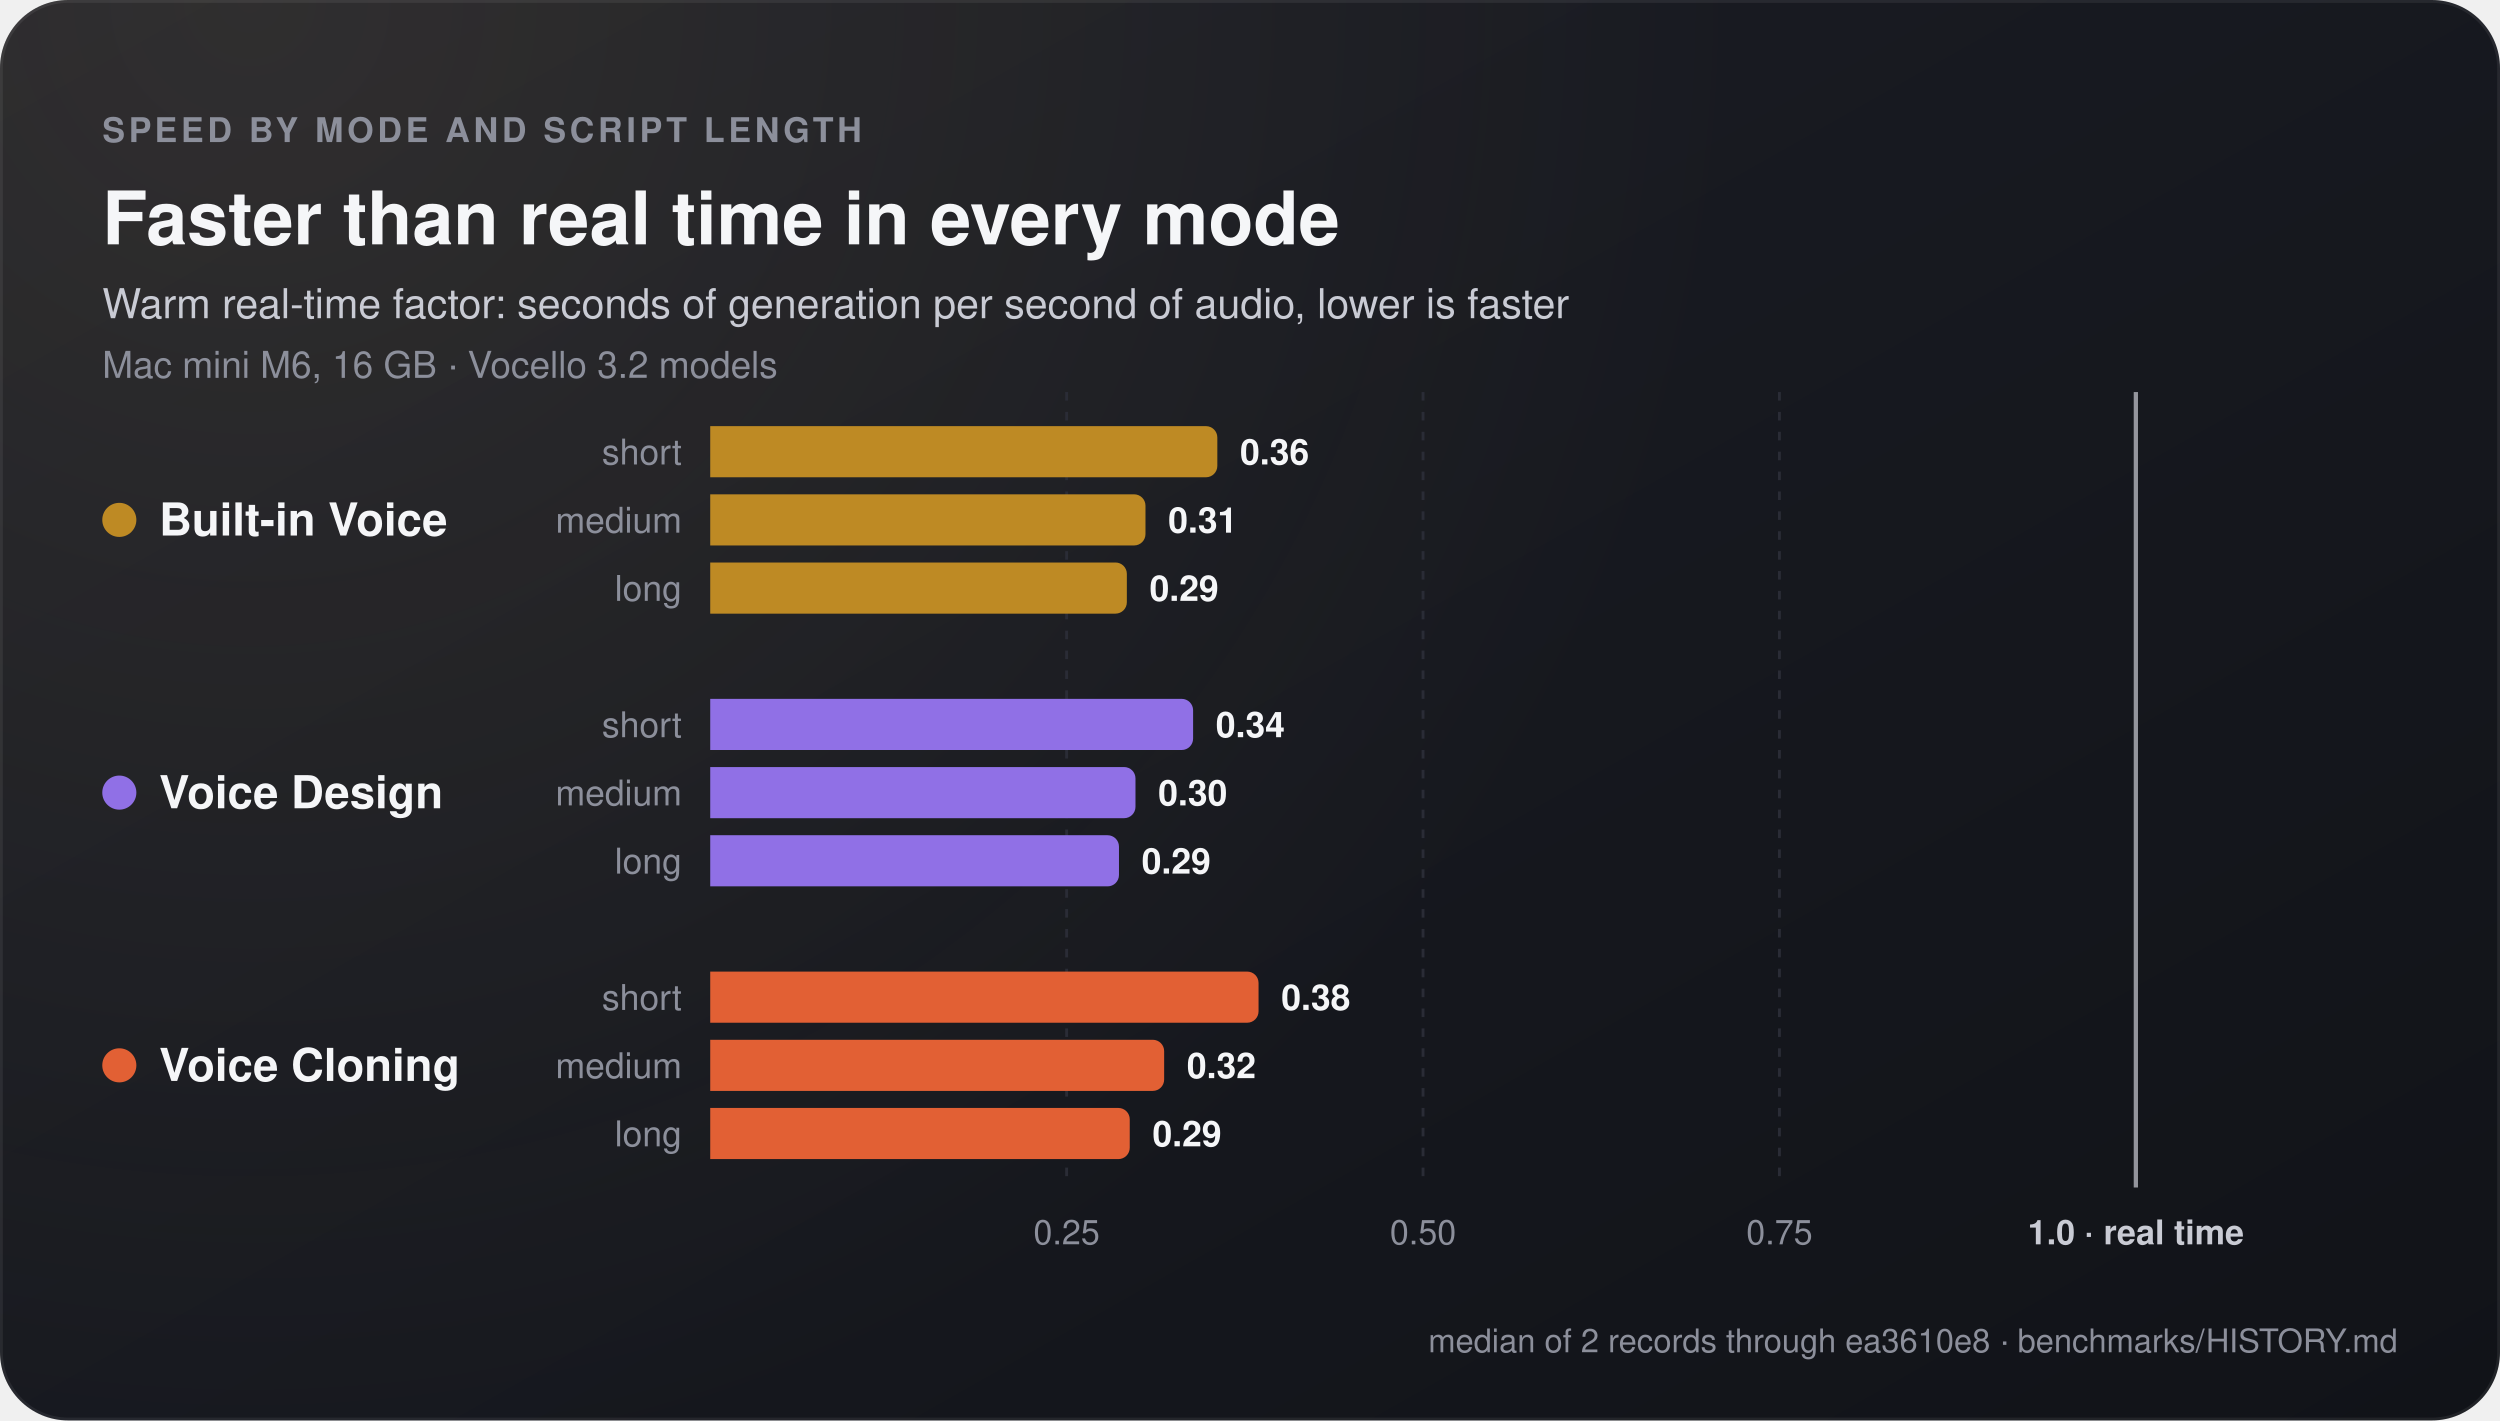
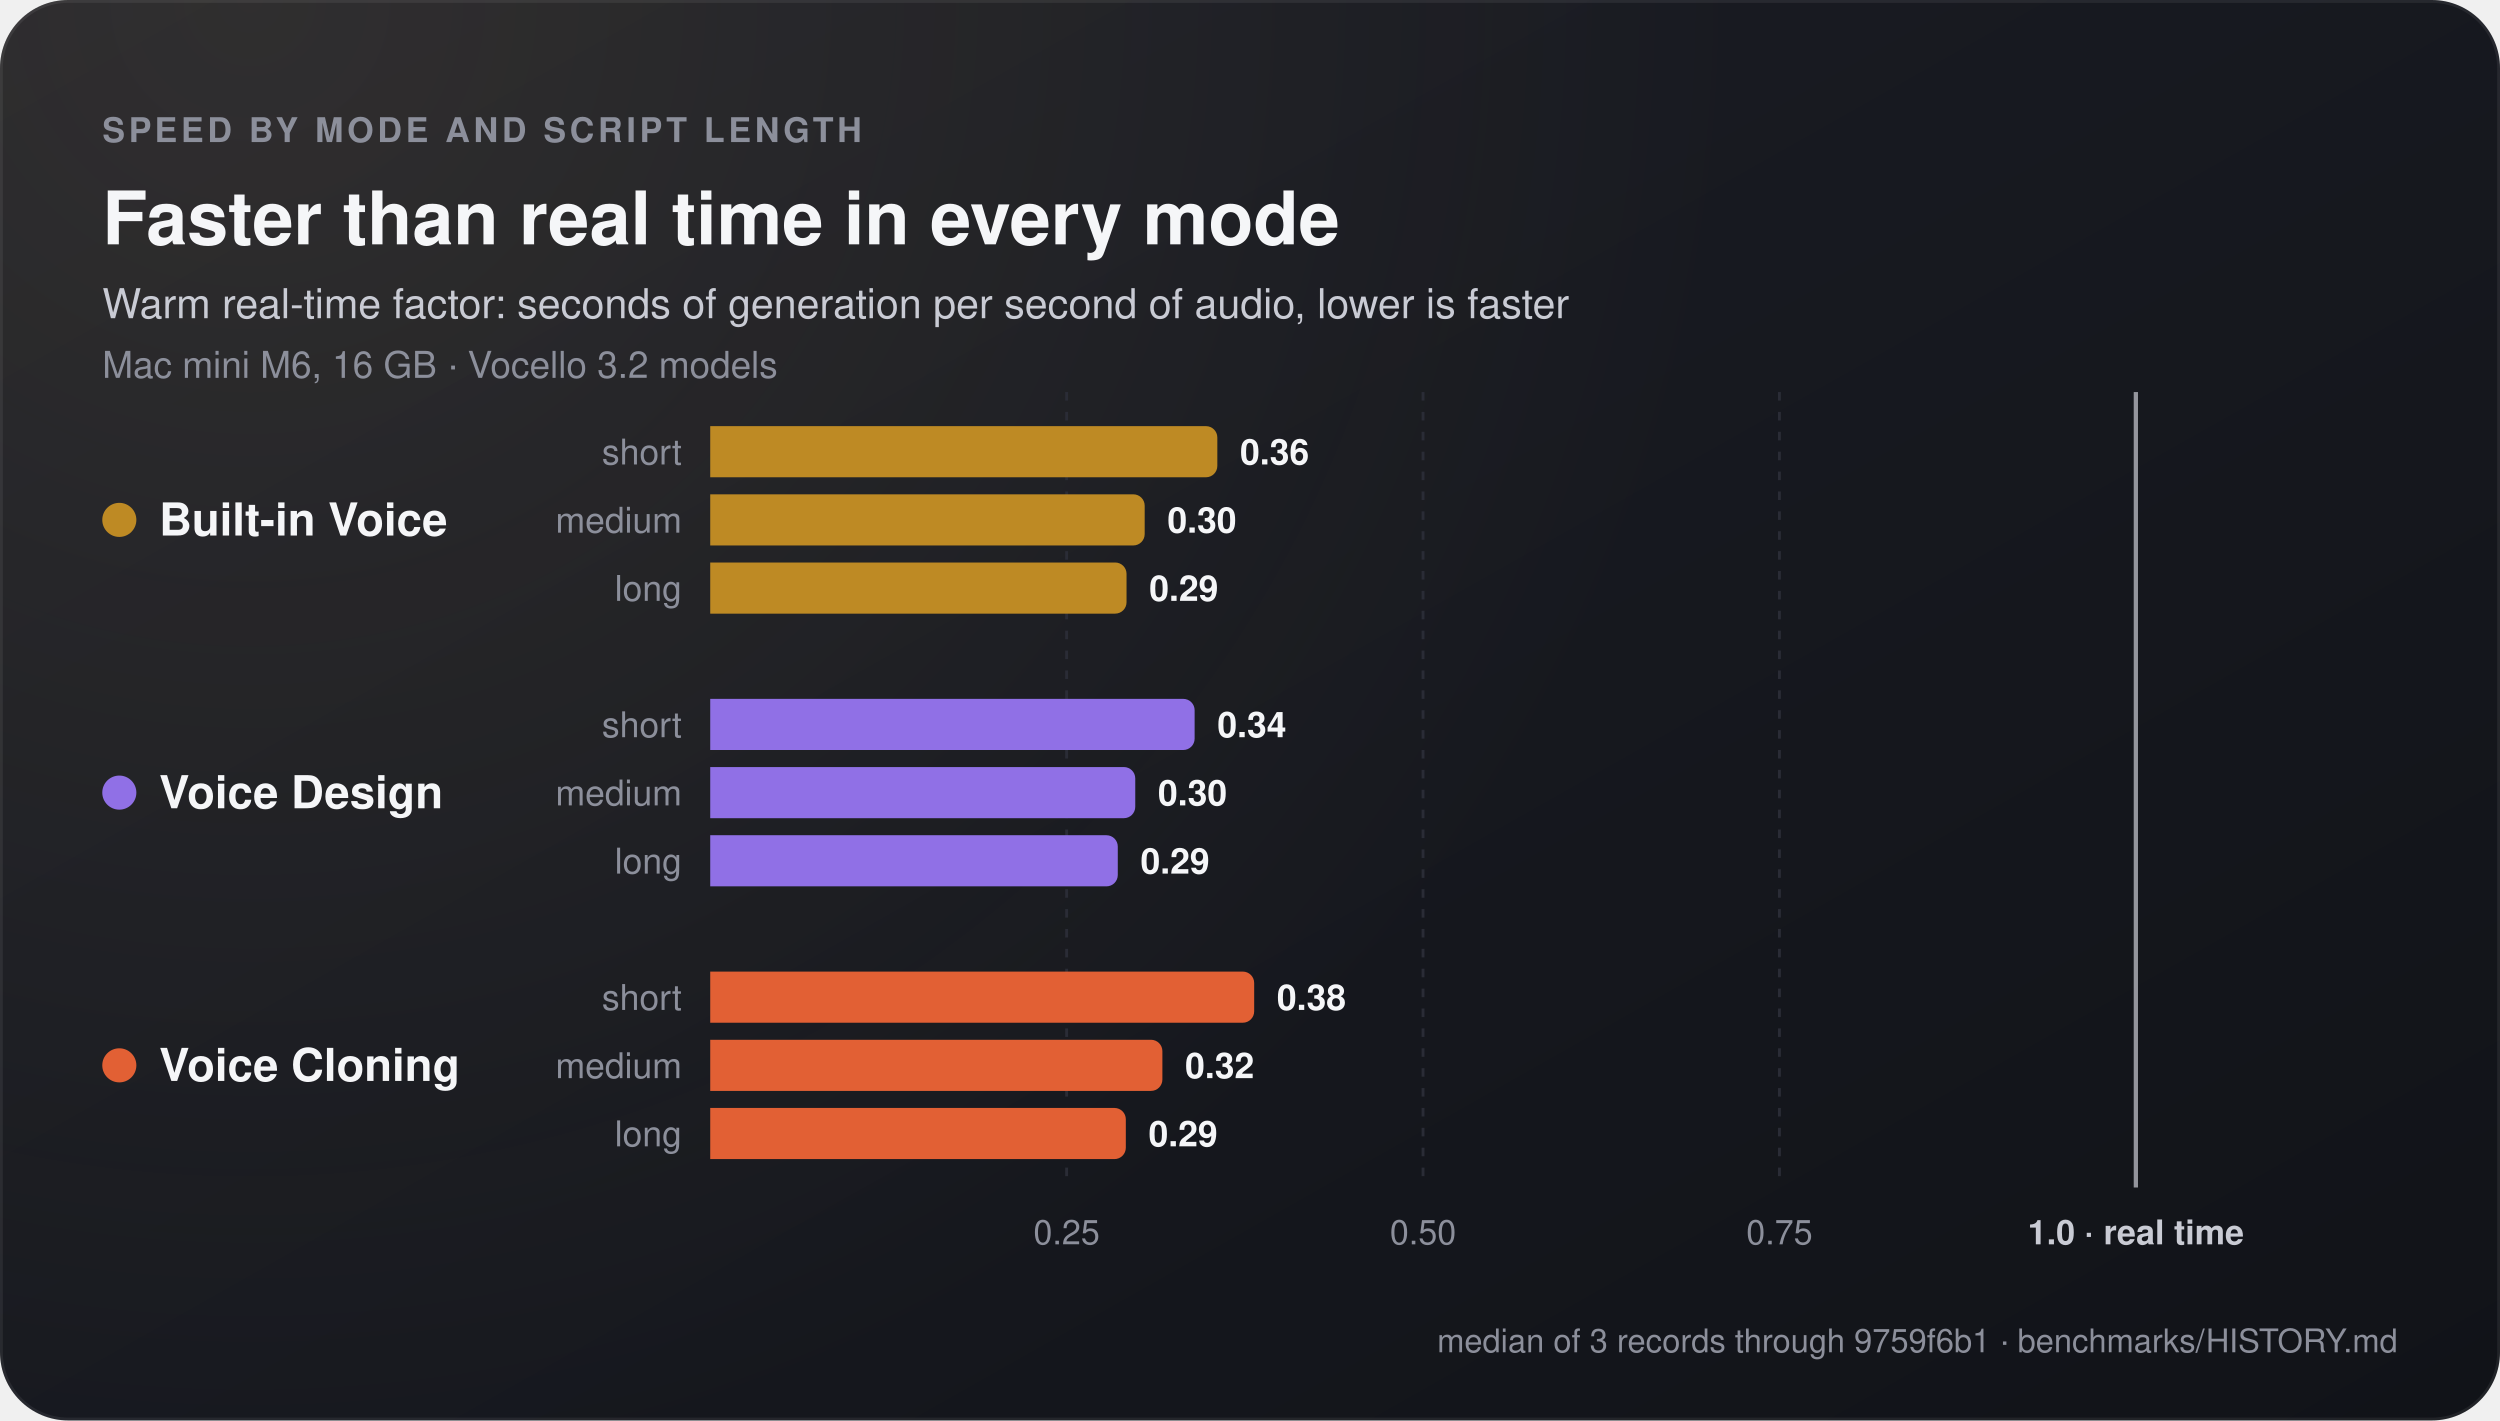
<svg xmlns="http://www.w3.org/2000/svg" width="880" height="500" viewBox="0 0 880 500" role="img" aria-labelledby="title desc">
  <defs>
    <linearGradient id="canvas" x1="0" y1="0" x2="1" y2="1">
      <stop offset="0" stop-color="#1C1E26" />
      <stop offset="1" stop-color="#111318" />
    </linearGradient>
    <radialGradient id="glow0" cx="88" cy="0" r="528" gradientUnits="userSpaceOnUse">
      <stop offset="0" stop-color="#EDCC8A" stop-opacity="0.1" />
      <stop offset="1" stop-color="#EDCC8A" stop-opacity="0" />
    </radialGradient>
  </defs>
  <rect width="880" height="500" rx="24" fill="url(#canvas)" />
  <rect width="880" height="500" rx="24" fill="url(#glow0)" />
  <rect x="0.5" y="0.5" width="879" height="499" rx="23.5" fill="none" stroke="#FFFFFF" stroke-opacity="0.07" />
  <text x="36" y="50" font-family="-apple-system, BlinkMacSystemFont, 'SF Pro Text', 'Segoe UI', Helvetica, Arial, sans-serif" font-size="12" font-weight="600" fill="#8C8F9B" letter-spacing="1.3">SPEED BY MODE AND SCRIPT LENGTH</text>
  <text x="36" y="86" font-family="ui-rounded, 'SF Pro Rounded', -apple-system, BlinkMacSystemFont, 'Segoe UI', Helvetica, Arial, sans-serif" font-size="26" font-weight="600" fill="#F5F6F8">Faster than real time in every mode</text>
  <text x="36" y="112" font-family="-apple-system, BlinkMacSystemFont, 'SF Pro Text', 'Segoe UI', Helvetica, Arial, sans-serif" font-size="14.5" font-weight="400" fill="#C9CBD4">Warm real-time factor: seconds of generation per second of audio, lower is faster</text>
  <text x="36" y="133" font-family="-apple-system, BlinkMacSystemFont, 'SF Pro Text', 'Segoe UI', Helvetica, Arial, sans-serif" font-size="13" font-weight="400" fill="#8C8F9B">Mac mini M6, 16 GB · Vocello 3.2 models</text>
  <line x1="375.45" y1="138" x2="375.45" y2="418" stroke="#2A2C36" stroke-opacity="1" stroke-width="1" stroke-dasharray="3 4" />
  <text x="375.45" y="438" font-family="-apple-system, BlinkMacSystemFont, 'SF Pro Text', 'Segoe UI', Helvetica, Arial, sans-serif" font-size="12" font-weight="400" fill="#8C8F9B" text-anchor="middle">0.25</text>
  <line x1="500.91" y1="138" x2="500.91" y2="418" stroke="#2A2C36" stroke-opacity="1" stroke-width="1" stroke-dasharray="3 4" />
  <text x="500.91" y="438" font-family="-apple-system, BlinkMacSystemFont, 'SF Pro Text', 'Segoe UI', Helvetica, Arial, sans-serif" font-size="12" font-weight="400" fill="#8C8F9B" text-anchor="middle">0.50</text>
  <line x1="626.36" y1="138" x2="626.36" y2="418" stroke="#2A2C36" stroke-opacity="1" stroke-width="1" stroke-dasharray="3 4" />
  <text x="626.36" y="438" font-family="-apple-system, BlinkMacSystemFont, 'SF Pro Text', 'Segoe UI', Helvetica, Arial, sans-serif" font-size="12" font-weight="400" fill="#8C8F9B" text-anchor="middle">0.75</text>
  <line x1="751.82" y1="138" x2="751.82" y2="418" stroke="#C9CBD4" stroke-opacity="0.7" stroke-width="1.5" />
  <text x="751.82" y="438" font-family="-apple-system, BlinkMacSystemFont, 'SF Pro Text', 'Segoe UI', Helvetica, Arial, sans-serif" font-size="12" font-weight="600" fill="#C9CBD4" text-anchor="middle">1.0 · real time</text>
  <circle cx="42" cy="183" r="6" fill="#BE8A24" />
  <text x="56" y="188.5" font-family="ui-rounded, 'SF Pro Rounded', -apple-system, BlinkMacSystemFont, 'Segoe UI', Helvetica, Arial, sans-serif" font-size="16" font-weight="600" fill="#F5F6F8">Built-in Voice</text>
  <text x="240" y="163.5" font-family="-apple-system, BlinkMacSystemFont, 'SF Pro Text', 'Segoe UI', Helvetica, Arial, sans-serif" font-size="12.5" font-weight="400" fill="#8C8F9B" text-anchor="end">short</text>
  <path d="M250 150 h174.5 a4 4 0 0 1 4 4 v10 a4 4 0 0 1 -4 4 h-174.5 z" fill="#BE8A24" />
  <text x="436.5" y="163.5" font-family="-apple-system, BlinkMacSystemFont, 'SF Pro Text', 'Segoe UI', Helvetica, Arial, sans-serif" font-size="12.5" font-weight="600" fill="#F5F6F8">0.36</text>
  <text x="240" y="187.5" font-family="-apple-system, BlinkMacSystemFont, 'SF Pro Text', 'Segoe UI', Helvetica, Arial, sans-serif" font-size="12.5" font-weight="400" fill="#8C8F9B" text-anchor="end">medium</text>
-   <path d="M250 174 h149.21 a4 4 0 0 1 4 4 v10 a4 4 0 0 1 -4 4 h-149.21 z" fill="#BE8A24" />
-   <text x="411.21" y="187.5" font-family="-apple-system, BlinkMacSystemFont, 'SF Pro Text', 'Segoe UI', Helvetica, Arial, sans-serif" font-size="12.5" font-weight="600" fill="#F5F6F8">0.31</text>
+   <path d="M250 174 h148.93 a4 4 0 0 1 4 4 v10 a4 4 0 0 1 -4 4 h-148.93 z" fill="#BE8A24" />
+   <text x="410.93" y="187.5" font-family="-apple-system, BlinkMacSystemFont, 'SF Pro Text', 'Segoe UI', Helvetica, Arial, sans-serif" font-size="12.5" font-weight="600" fill="#F5F6F8">0.30</text>
  <text x="240" y="211.5" font-family="-apple-system, BlinkMacSystemFont, 'SF Pro Text', 'Segoe UI', Helvetica, Arial, sans-serif" font-size="12.5" font-weight="400" fill="#8C8F9B" text-anchor="end">long</text>
-   <path d="M250 198 h142.65 a4 4 0 0 1 4 4 v10 a4 4 0 0 1 -4 4 h-142.65 z" fill="#BE8A24" />
-   <text x="404.65" y="211.5" font-family="-apple-system, BlinkMacSystemFont, 'SF Pro Text', 'Segoe UI', Helvetica, Arial, sans-serif" font-size="12.5" font-weight="600" fill="#F5F6F8">0.29</text>
+   <path d="M250 198 h142.54 a4 4 0 0 1 4 4 v10 a4 4 0 0 1 -4 4 h-142.54 z" fill="#BE8A24" />
+   <text x="404.54" y="211.5" font-family="-apple-system, BlinkMacSystemFont, 'SF Pro Text', 'Segoe UI', Helvetica, Arial, sans-serif" font-size="12.5" font-weight="600" fill="#F5F6F8">0.29</text>
  <circle cx="42" cy="279" r="6" fill="#9070E6" />
  <text x="56" y="284.5" font-family="ui-rounded, 'SF Pro Rounded', -apple-system, BlinkMacSystemFont, 'Segoe UI', Helvetica, Arial, sans-serif" font-size="16" font-weight="600" fill="#F5F6F8">Voice Design</text>
  <text x="240" y="259.5" font-family="-apple-system, BlinkMacSystemFont, 'SF Pro Text', 'Segoe UI', Helvetica, Arial, sans-serif" font-size="12.5" font-weight="400" fill="#8C8F9B" text-anchor="end">short</text>
-   <path d="M250 246 h165.97 a4 4 0 0 1 4 4 v10 a4 4 0 0 1 -4 4 h-165.97 z" fill="#9070E6" />
-   <text x="427.97" y="259.5" font-family="-apple-system, BlinkMacSystemFont, 'SF Pro Text', 'Segoe UI', Helvetica, Arial, sans-serif" font-size="12.5" font-weight="600" fill="#F5F6F8">0.34</text>
+   <path d="M250 246 h166.51 a4 4 0 0 1 4 4 v10 a4 4 0 0 1 -4 4 h-166.51 z" fill="#9070E6" />
+   <text x="428.51" y="259.5" font-family="-apple-system, BlinkMacSystemFont, 'SF Pro Text', 'Segoe UI', Helvetica, Arial, sans-serif" font-size="12.5" font-weight="600" fill="#F5F6F8">0.34</text>
  <text x="240" y="283.5" font-family="-apple-system, BlinkMacSystemFont, 'SF Pro Text', 'Segoe UI', Helvetica, Arial, sans-serif" font-size="12.5" font-weight="400" fill="#8C8F9B" text-anchor="end">medium</text>
-   <path d="M250 270 h145.69 a4 4 0 0 1 4 4 v10 a4 4 0 0 1 -4 4 h-145.69 z" fill="#9070E6" />
-   <text x="407.69" y="283.5" font-family="-apple-system, BlinkMacSystemFont, 'SF Pro Text', 'Segoe UI', Helvetica, Arial, sans-serif" font-size="12.5" font-weight="600" fill="#F5F6F8">0.30</text>
+   <path d="M250 270 h145.61 a4 4 0 0 1 4 4 v10 a4 4 0 0 1 -4 4 h-145.61 z" fill="#9070E6" />
+   <text x="407.61" y="283.5" font-family="-apple-system, BlinkMacSystemFont, 'SF Pro Text', 'Segoe UI', Helvetica, Arial, sans-serif" font-size="12.5" font-weight="600" fill="#F5F6F8">0.30</text>
  <text x="240" y="307.5" font-family="-apple-system, BlinkMacSystemFont, 'SF Pro Text', 'Segoe UI', Helvetica, Arial, sans-serif" font-size="12.5" font-weight="400" fill="#8C8F9B" text-anchor="end">long</text>
-   <path d="M250 294 h139.88 a4 4 0 0 1 4 4 v10 a4 4 0 0 1 -4 4 h-139.88 z" fill="#9070E6" />
-   <text x="401.88" y="307.5" font-family="-apple-system, BlinkMacSystemFont, 'SF Pro Text', 'Segoe UI', Helvetica, Arial, sans-serif" font-size="12.5" font-weight="600" fill="#F5F6F8">0.29</text>
+   <path d="M250 294 h139.46 a4 4 0 0 1 4 4 v10 a4 4 0 0 1 -4 4 h-139.46 z" fill="#9070E6" />
+   <text x="401.46" y="307.5" font-family="-apple-system, BlinkMacSystemFont, 'SF Pro Text', 'Segoe UI', Helvetica, Arial, sans-serif" font-size="12.5" font-weight="600" fill="#F5F6F8">0.29</text>
  <circle cx="42" cy="375" r="6" fill="#E26034" />
  <text x="56" y="380.5" font-family="ui-rounded, 'SF Pro Rounded', -apple-system, BlinkMacSystemFont, 'Segoe UI', Helvetica, Arial, sans-serif" font-size="16" font-weight="600" fill="#F5F6F8">Voice Cloning</text>
  <text x="240" y="355.5" font-family="-apple-system, BlinkMacSystemFont, 'SF Pro Text', 'Segoe UI', Helvetica, Arial, sans-serif" font-size="12.5" font-weight="400" fill="#8C8F9B" text-anchor="end">short</text>
-   <path d="M250 342 h189.01 a4 4 0 0 1 4 4 v10 a4 4 0 0 1 -4 4 h-189.01 z" fill="#E26034" />
-   <text x="451.01" y="355.5" font-family="-apple-system, BlinkMacSystemFont, 'SF Pro Text', 'Segoe UI', Helvetica, Arial, sans-serif" font-size="12.5" font-weight="600" fill="#F5F6F8">0.38</text>
+   <path d="M250 342 h187.47 a4 4 0 0 1 4 4 v10 a4 4 0 0 1 -4 4 h-187.47 z" fill="#E26034" />
+   <text x="449.47" y="355.5" font-family="-apple-system, BlinkMacSystemFont, 'SF Pro Text', 'Segoe UI', Helvetica, Arial, sans-serif" font-size="12.5" font-weight="600" fill="#F5F6F8">0.38</text>
  <text x="240" y="379.5" font-family="-apple-system, BlinkMacSystemFont, 'SF Pro Text', 'Segoe UI', Helvetica, Arial, sans-serif" font-size="12.5" font-weight="400" fill="#8C8F9B" text-anchor="end">medium</text>
-   <path d="M250 366 h155.78 a4 4 0 0 1 4 4 v10 a4 4 0 0 1 -4 4 h-155.78 z" fill="#E26034" />
-   <text x="417.78" y="379.5" font-family="-apple-system, BlinkMacSystemFont, 'SF Pro Text', 'Segoe UI', Helvetica, Arial, sans-serif" font-size="12.5" font-weight="600" fill="#F5F6F8">0.32</text>
+   <path d="M250 366 h155.16 a4 4 0 0 1 4 4 v10 a4 4 0 0 1 -4 4 h-155.16 z" fill="#E26034" />
+   <text x="417.16" y="379.5" font-family="-apple-system, BlinkMacSystemFont, 'SF Pro Text', 'Segoe UI', Helvetica, Arial, sans-serif" font-size="12.5" font-weight="600" fill="#F5F6F8">0.32</text>
  <text x="240" y="403.5" font-family="-apple-system, BlinkMacSystemFont, 'SF Pro Text', 'Segoe UI', Helvetica, Arial, sans-serif" font-size="12.5" font-weight="400" fill="#8C8F9B" text-anchor="end">long</text>
-   <path d="M250 390 h143.67 a4 4 0 0 1 4 4 v10 a4 4 0 0 1 -4 4 h-143.67 z" fill="#E26034" />
-   <text x="405.67" y="403.5" font-family="-apple-system, BlinkMacSystemFont, 'SF Pro Text', 'Segoe UI', Helvetica, Arial, sans-serif" font-size="12.5" font-weight="600" fill="#F5F6F8">0.29</text>
-   <text x="844" y="476" font-family="-apple-system, BlinkMacSystemFont, 'SF Pro Text', 'Segoe UI', Helvetica, Arial, sans-serif" font-size="11.5" font-weight="400" fill="#8C8F9B" text-anchor="end">median of 2 records through ea3610e8 · benchmarks/HISTORY.md</text>
+   <path d="M250 390 h142.29 a4 4 0 0 1 4 4 v10 a4 4 0 0 1 -4 4 h-142.29 z" fill="#E26034" />
+   <text x="404.29" y="403.5" font-family="-apple-system, BlinkMacSystemFont, 'SF Pro Text', 'Segoe UI', Helvetica, Arial, sans-serif" font-size="12.5" font-weight="600" fill="#F5F6F8">0.29</text>
+   <text x="844" y="476" font-family="-apple-system, BlinkMacSystemFont, 'SF Pro Text', 'Segoe UI', Helvetica, Arial, sans-serif" font-size="11.5" font-weight="400" fill="#8C8F9B" text-anchor="end">median of 3 records through 9759f6b1 · benchmarks/HISTORY.md</text>
</svg>
